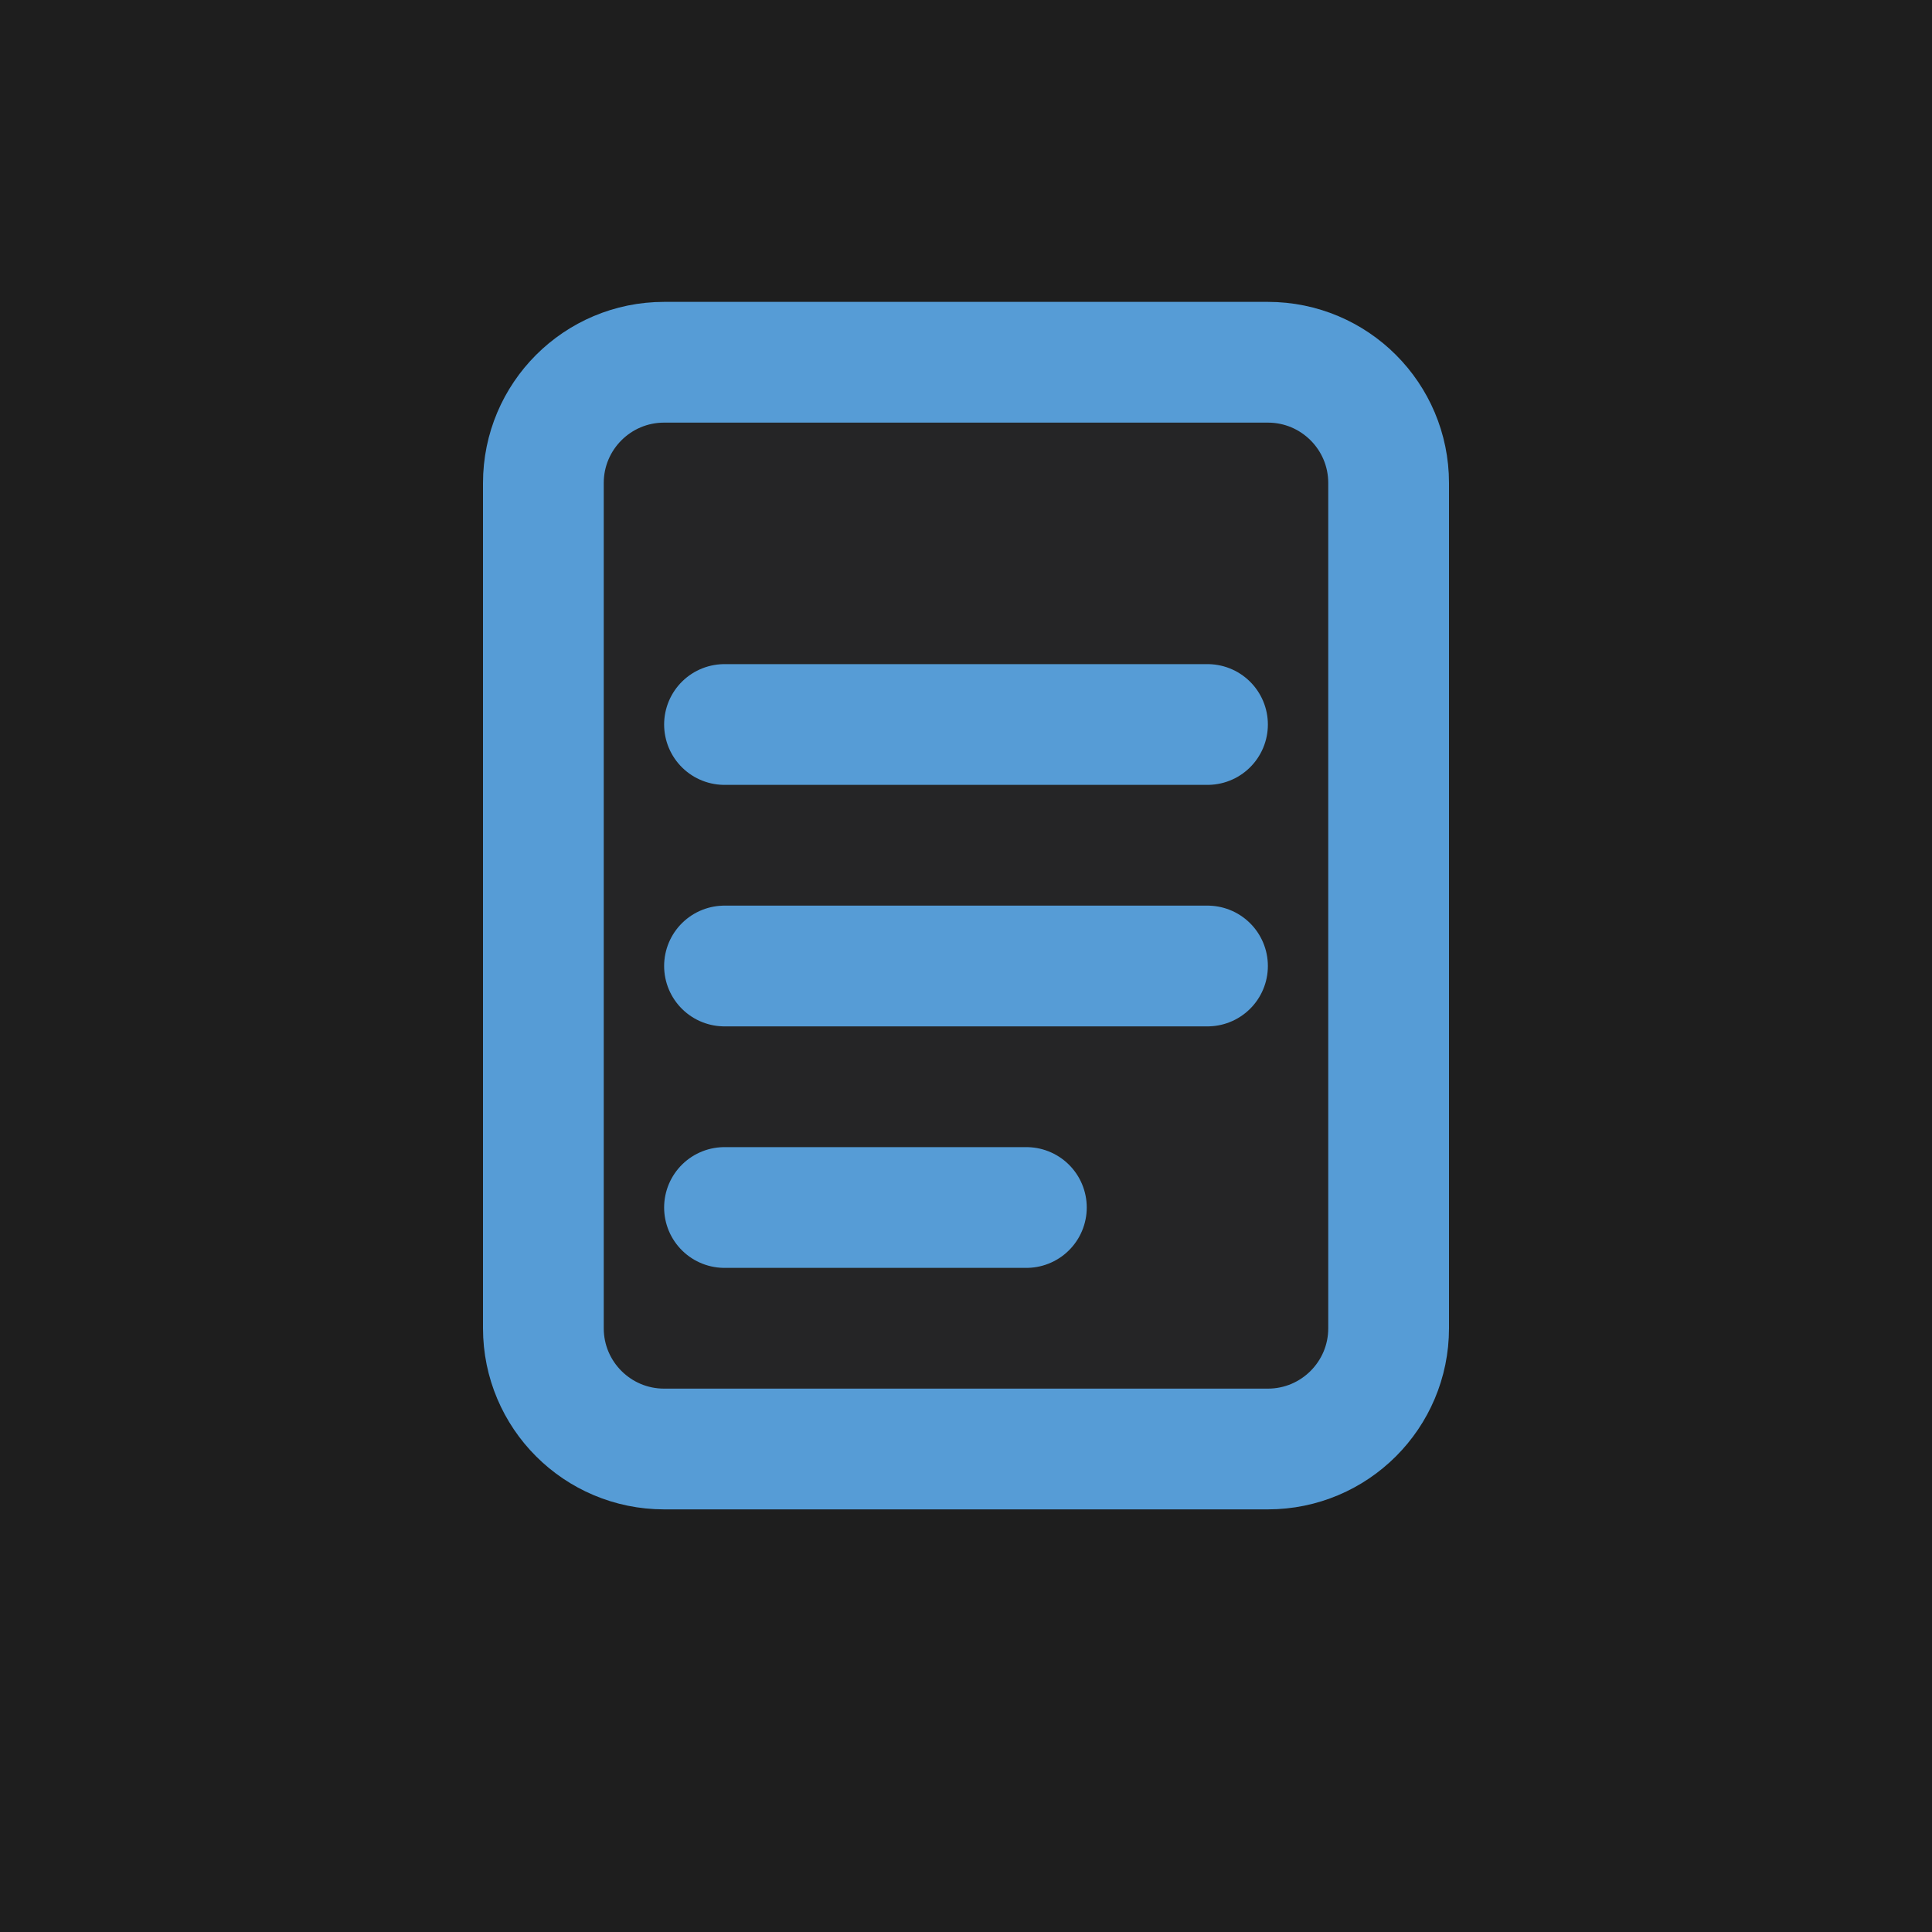
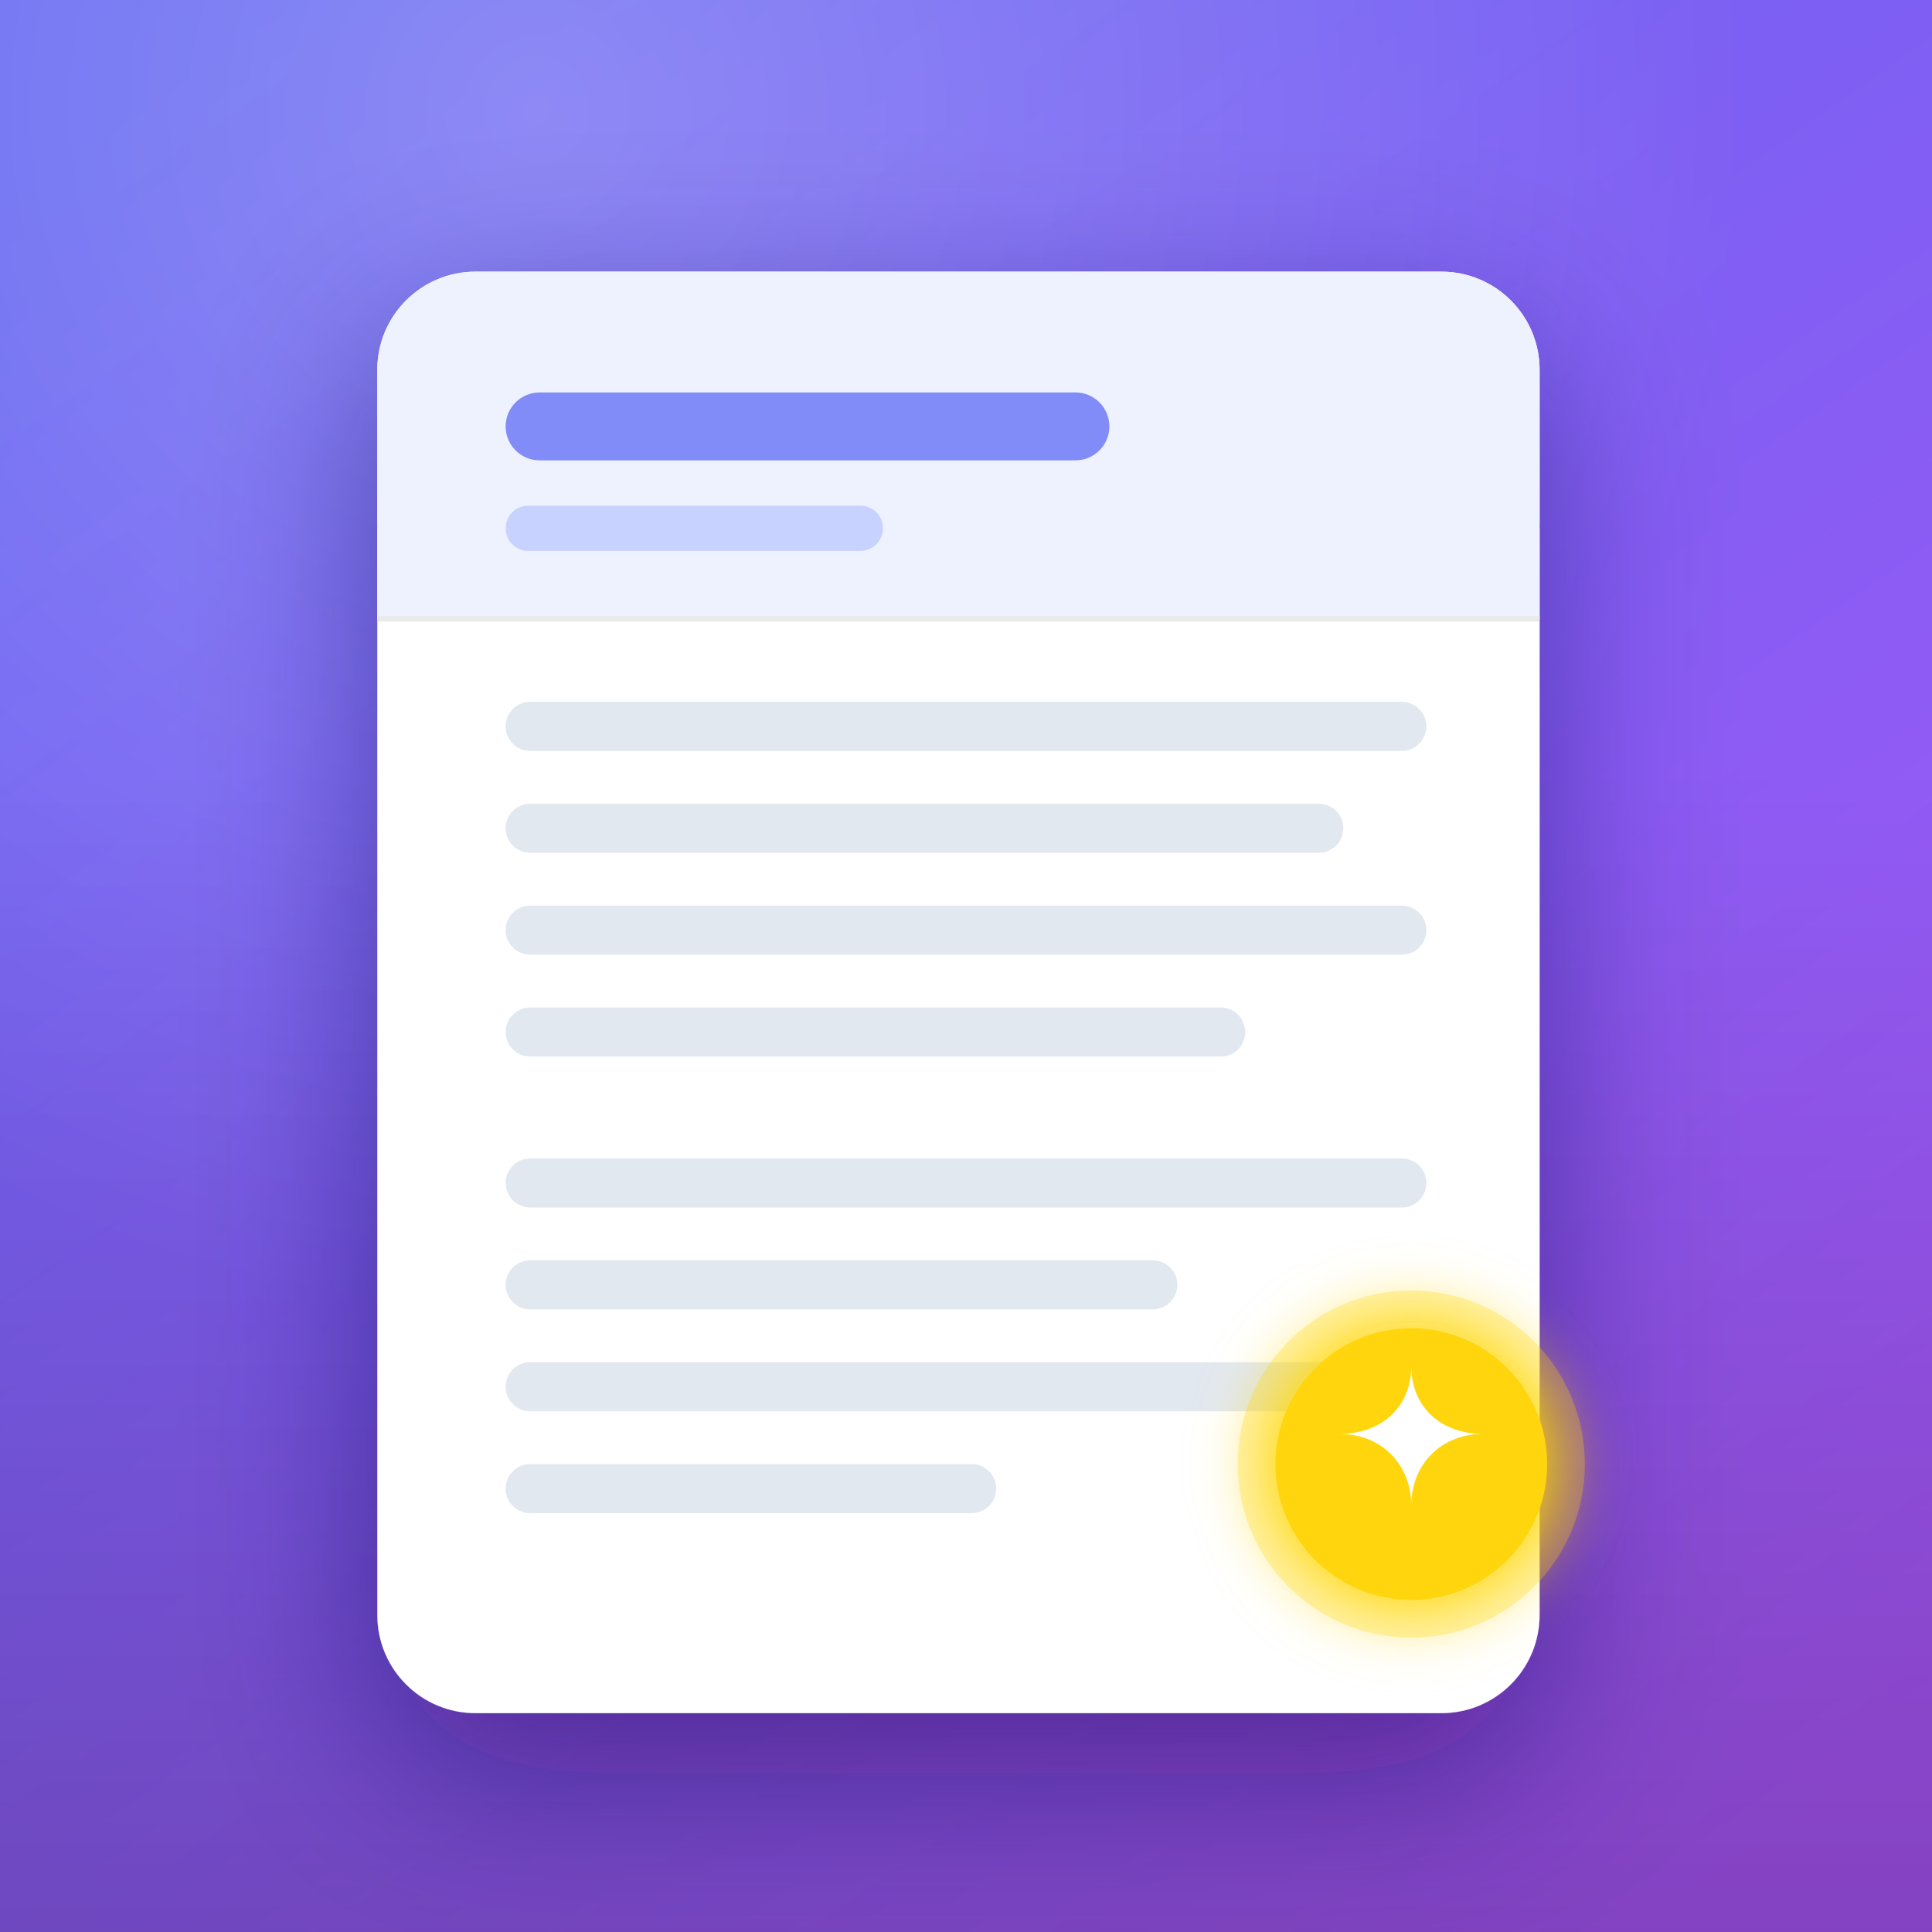
- <svg xmlns="http://www.w3.org/2000/svg" viewBox="0 0 32 32">
-   <rect width="32" height="32" fill="#1e1e1e" />
-   <rect x="9" y="6" width="14" height="18" rx="2" fill="#252526" stroke="#569cd6" stroke-width="2" />
-   <line x1="12" y1="12" x2="20" y2="12" stroke="#569cd6" stroke-width="2" stroke-linecap="round" />
-   <line x1="12" y1="16" x2="20" y2="16" stroke="#569cd6" stroke-width="2" stroke-linecap="round" />
-   <line x1="12" y1="20" x2="17" y2="20" stroke="#569cd6" stroke-width="2" stroke-linecap="round" />
+ <svg xmlns="http://www.w3.org/2000/svg" viewBox="0 0 512 512">
+   <defs>
+     <linearGradient id="bg" x1="15%" y1="0%" x2="85%" y2="100%">
+       <stop offset="0%" stop-color="#6366F1" />
+       <stop offset="100%" stop-color="#A855F7" />
+     </linearGradient>
+     <radialGradient id="shine" cx="28%" cy="6%" r="62%">
+       <stop offset="0%" stop-color="white" stop-opacity="0.24" />
+       <stop offset="100%" stop-color="white" stop-opacity="0" />
+     </radialGradient>
+     <linearGradient id="vignette" x1="0%" y1="0%" x2="0%" y2="100%">
+       <stop offset="40%" stop-color="black" stop-opacity="0" />
+       <stop offset="100%" stop-color="black" stop-opacity="0.22" />
+     </linearGradient>
+     <filter id="card-shadow" x="-30%" y="-20%" width="160%" height="155%">
+       <feDropShadow dx="0" dy="16" stdDeviation="24" flood-color="#1E0859" flood-opacity="0.45" />
+     </filter>
+     <filter id="glow" x="-60%" y="-60%" width="220%" height="220%">
+       <feGaussianBlur in="SourceGraphic" stdDeviation="7" result="blur" />
+       <feMerge>
+         <feMergeNode in="blur" />
+         <feMergeNode in="SourceGraphic" />
+       </feMerge>
+     </filter>
+   </defs>
+   <rect width="512" height="512" fill="url(#bg)" />
+   <rect width="512" height="512" fill="url(#shine)" />
+   <rect width="512" height="512" fill="url(#vignette)" />
+   <g filter="url(#card-shadow)">
+     <rect x="100" y="72" width="308" height="382" rx="26" fill="white" />
+   </g>
+   <rect x="100" y="72" width="308" height="92" rx="26" fill="#EEF2FF" />
+   <rect x="100" y="140" width="308" height="24" fill="#EEF2FF" />
+   <rect x="134" y="104" width="160" height="18" rx="9" fill="#818CF8" />
+   <rect x="134" y="134" width="100" height="12" rx="6" fill="#C7D2FE" />
+   <line x1="100" y1="164" x2="408" y2="164" stroke="#EAEAEA" stroke-width="1.5" />
+   <rect x="134" y="186" width="244" height="13" rx="6.5" fill="#E2E8F0" />
+   <rect x="134" y="213" width="222" height="13" rx="6.5" fill="#E2E8F0" />
+   <rect x="134" y="240" width="244" height="13" rx="6.5" fill="#E2E8F0" />
+   <rect x="134" y="267" width="196" height="13" rx="6.5" fill="#E2E8F0" />
+   <rect x="134" y="307" width="244" height="13" rx="6.5" fill="#E2E8F0" />
+   <rect x="134" y="334" width="178" height="13" rx="6.5" fill="#E2E8F0" />
+   <rect x="134" y="361" width="244" height="13" rx="6.5" fill="#E2E8F0" />
+   <rect x="134" y="388" width="130" height="13" rx="6.5" fill="#E2E8F0" />
+   <g filter="url(#glow)">
+     <circle cx="374" cy="388" r="46" fill="#FFD60A" opacity="0.28" />
+     <circle cx="374" cy="388" r="36" fill="#FFD60A" />
+     <path d="M374,362              C374,373 382,380 393,380              C382,380 374,388 374,399              C374,388 366,380 355,380              C366,380 374,373 374,362 Z" fill="white" />
+     <path d="M374,368              C374,375 379,380 386,380              C379,380 374,385 374,392              C374,385 369,380 362,380              C369,380 374,375 374,368 Z" fill="white" opacity="0.55" />
+   </g>
</svg>
